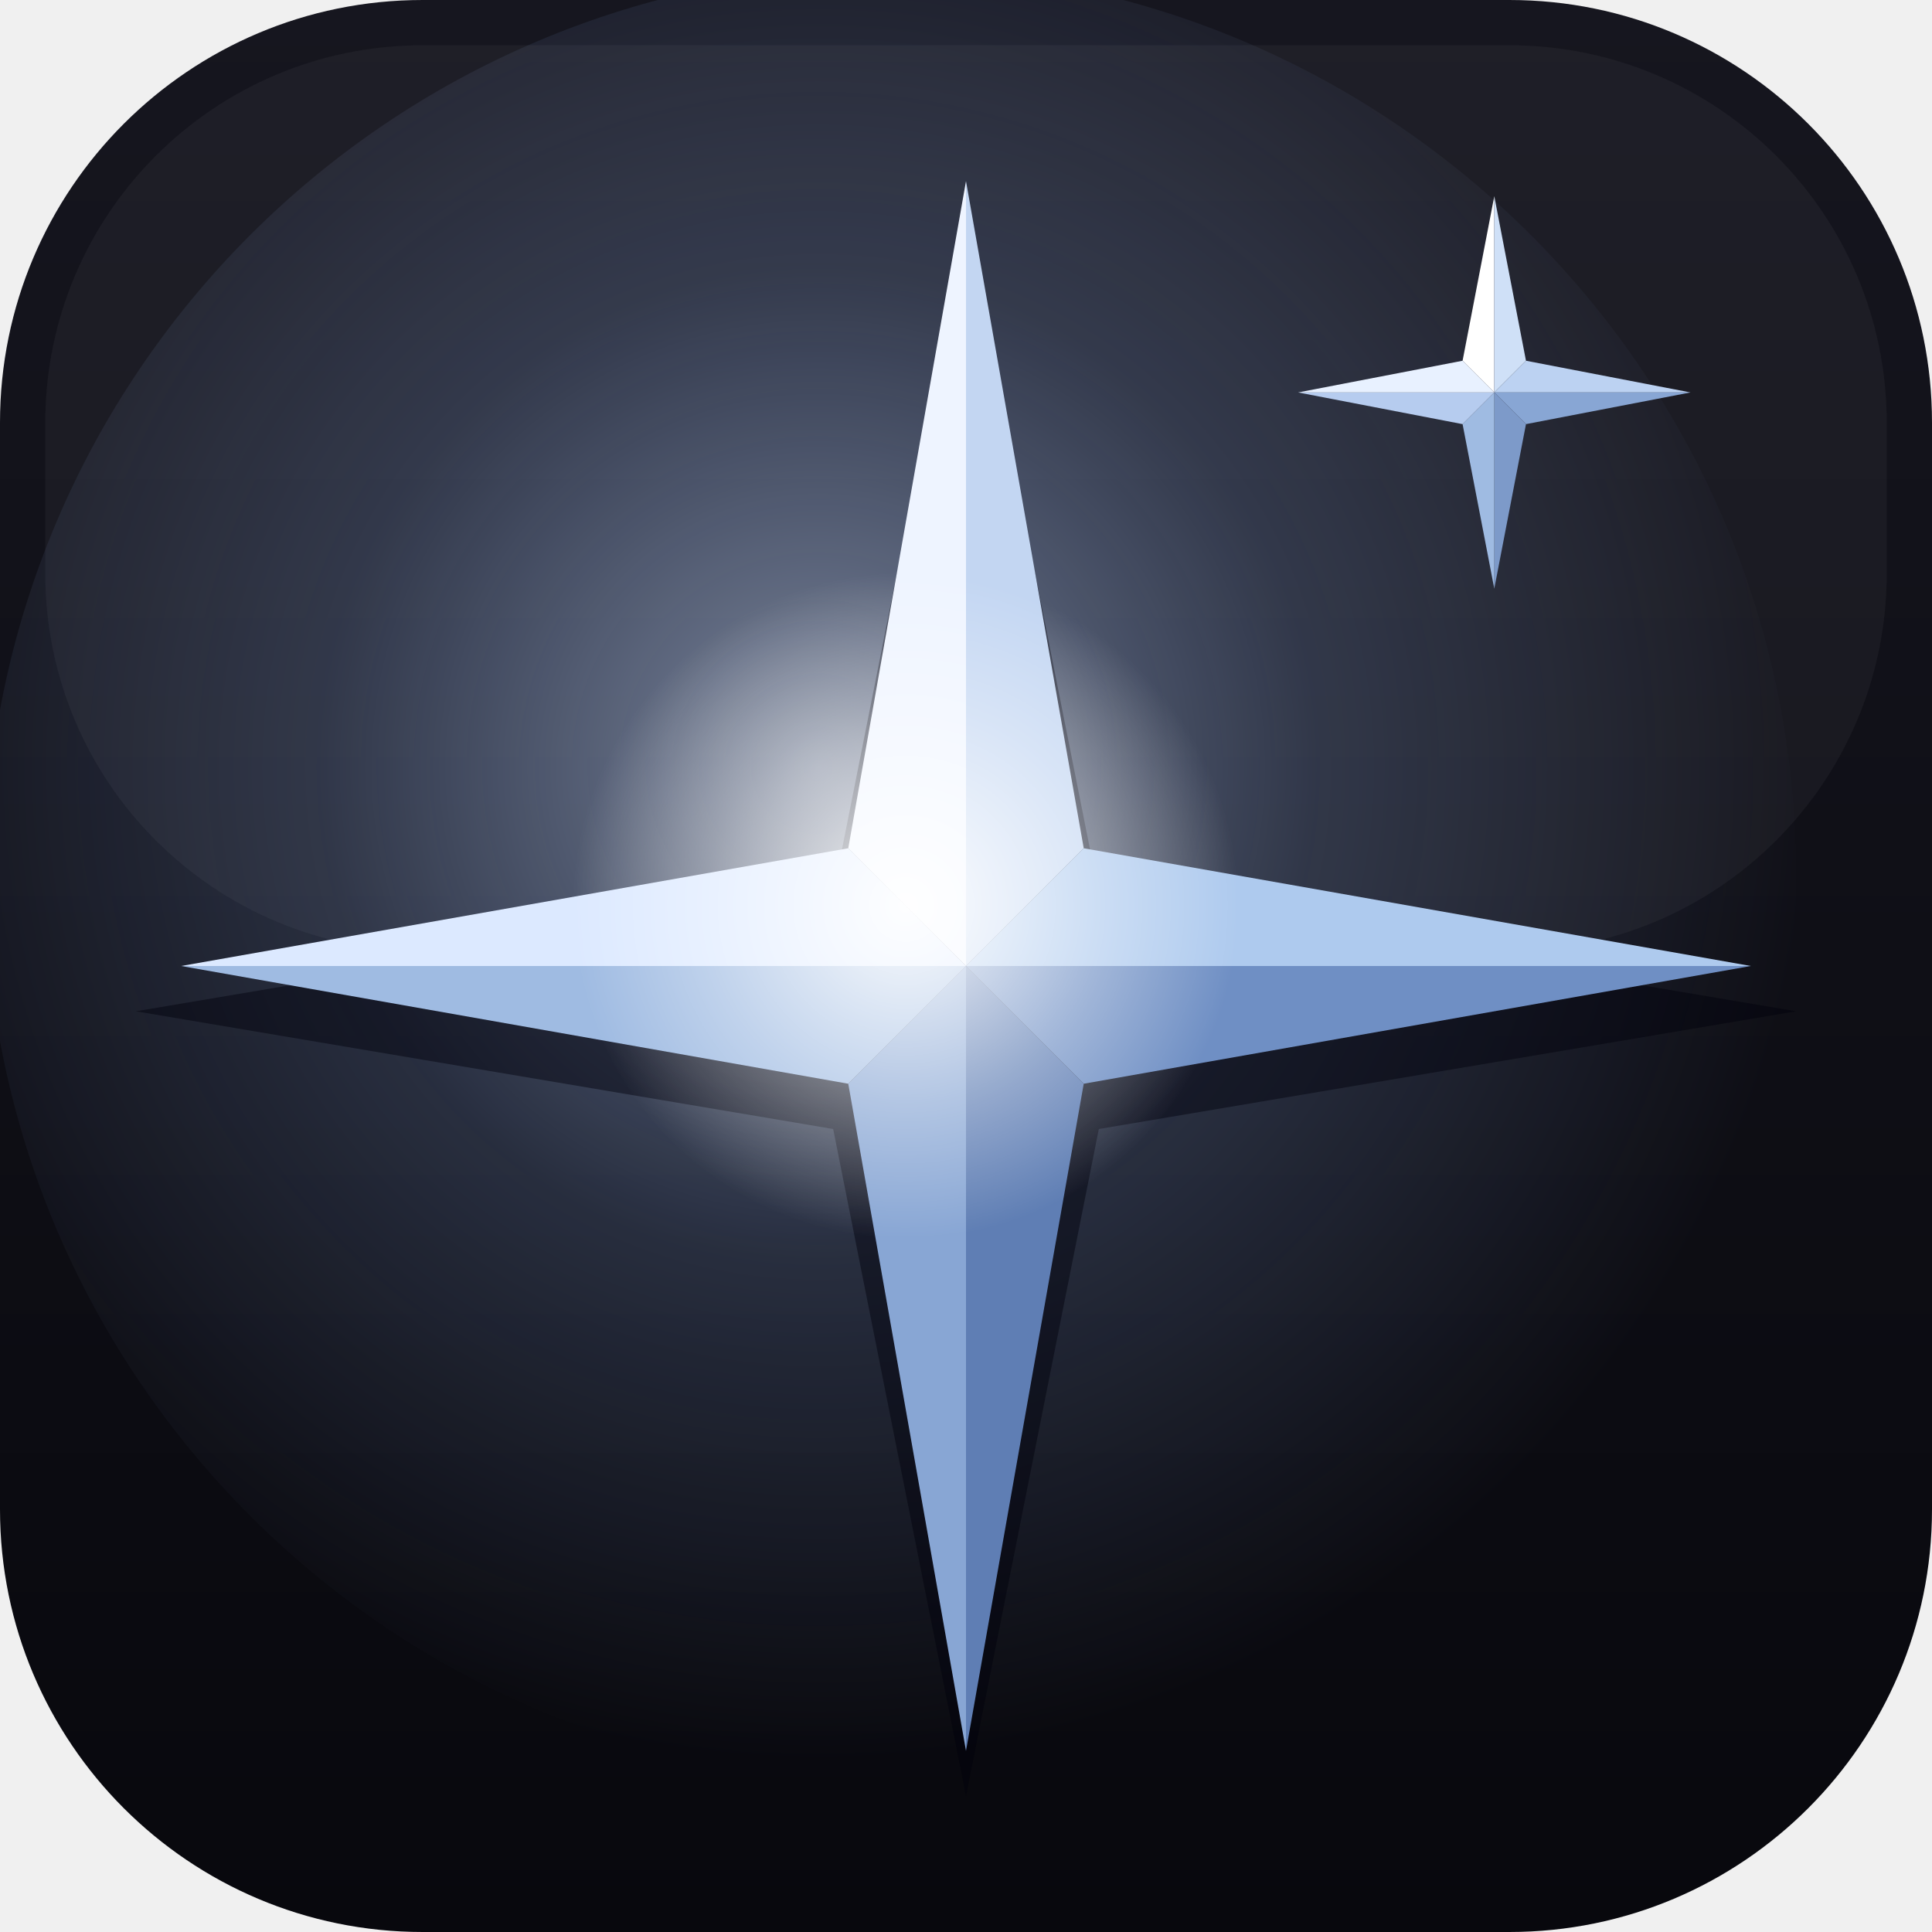
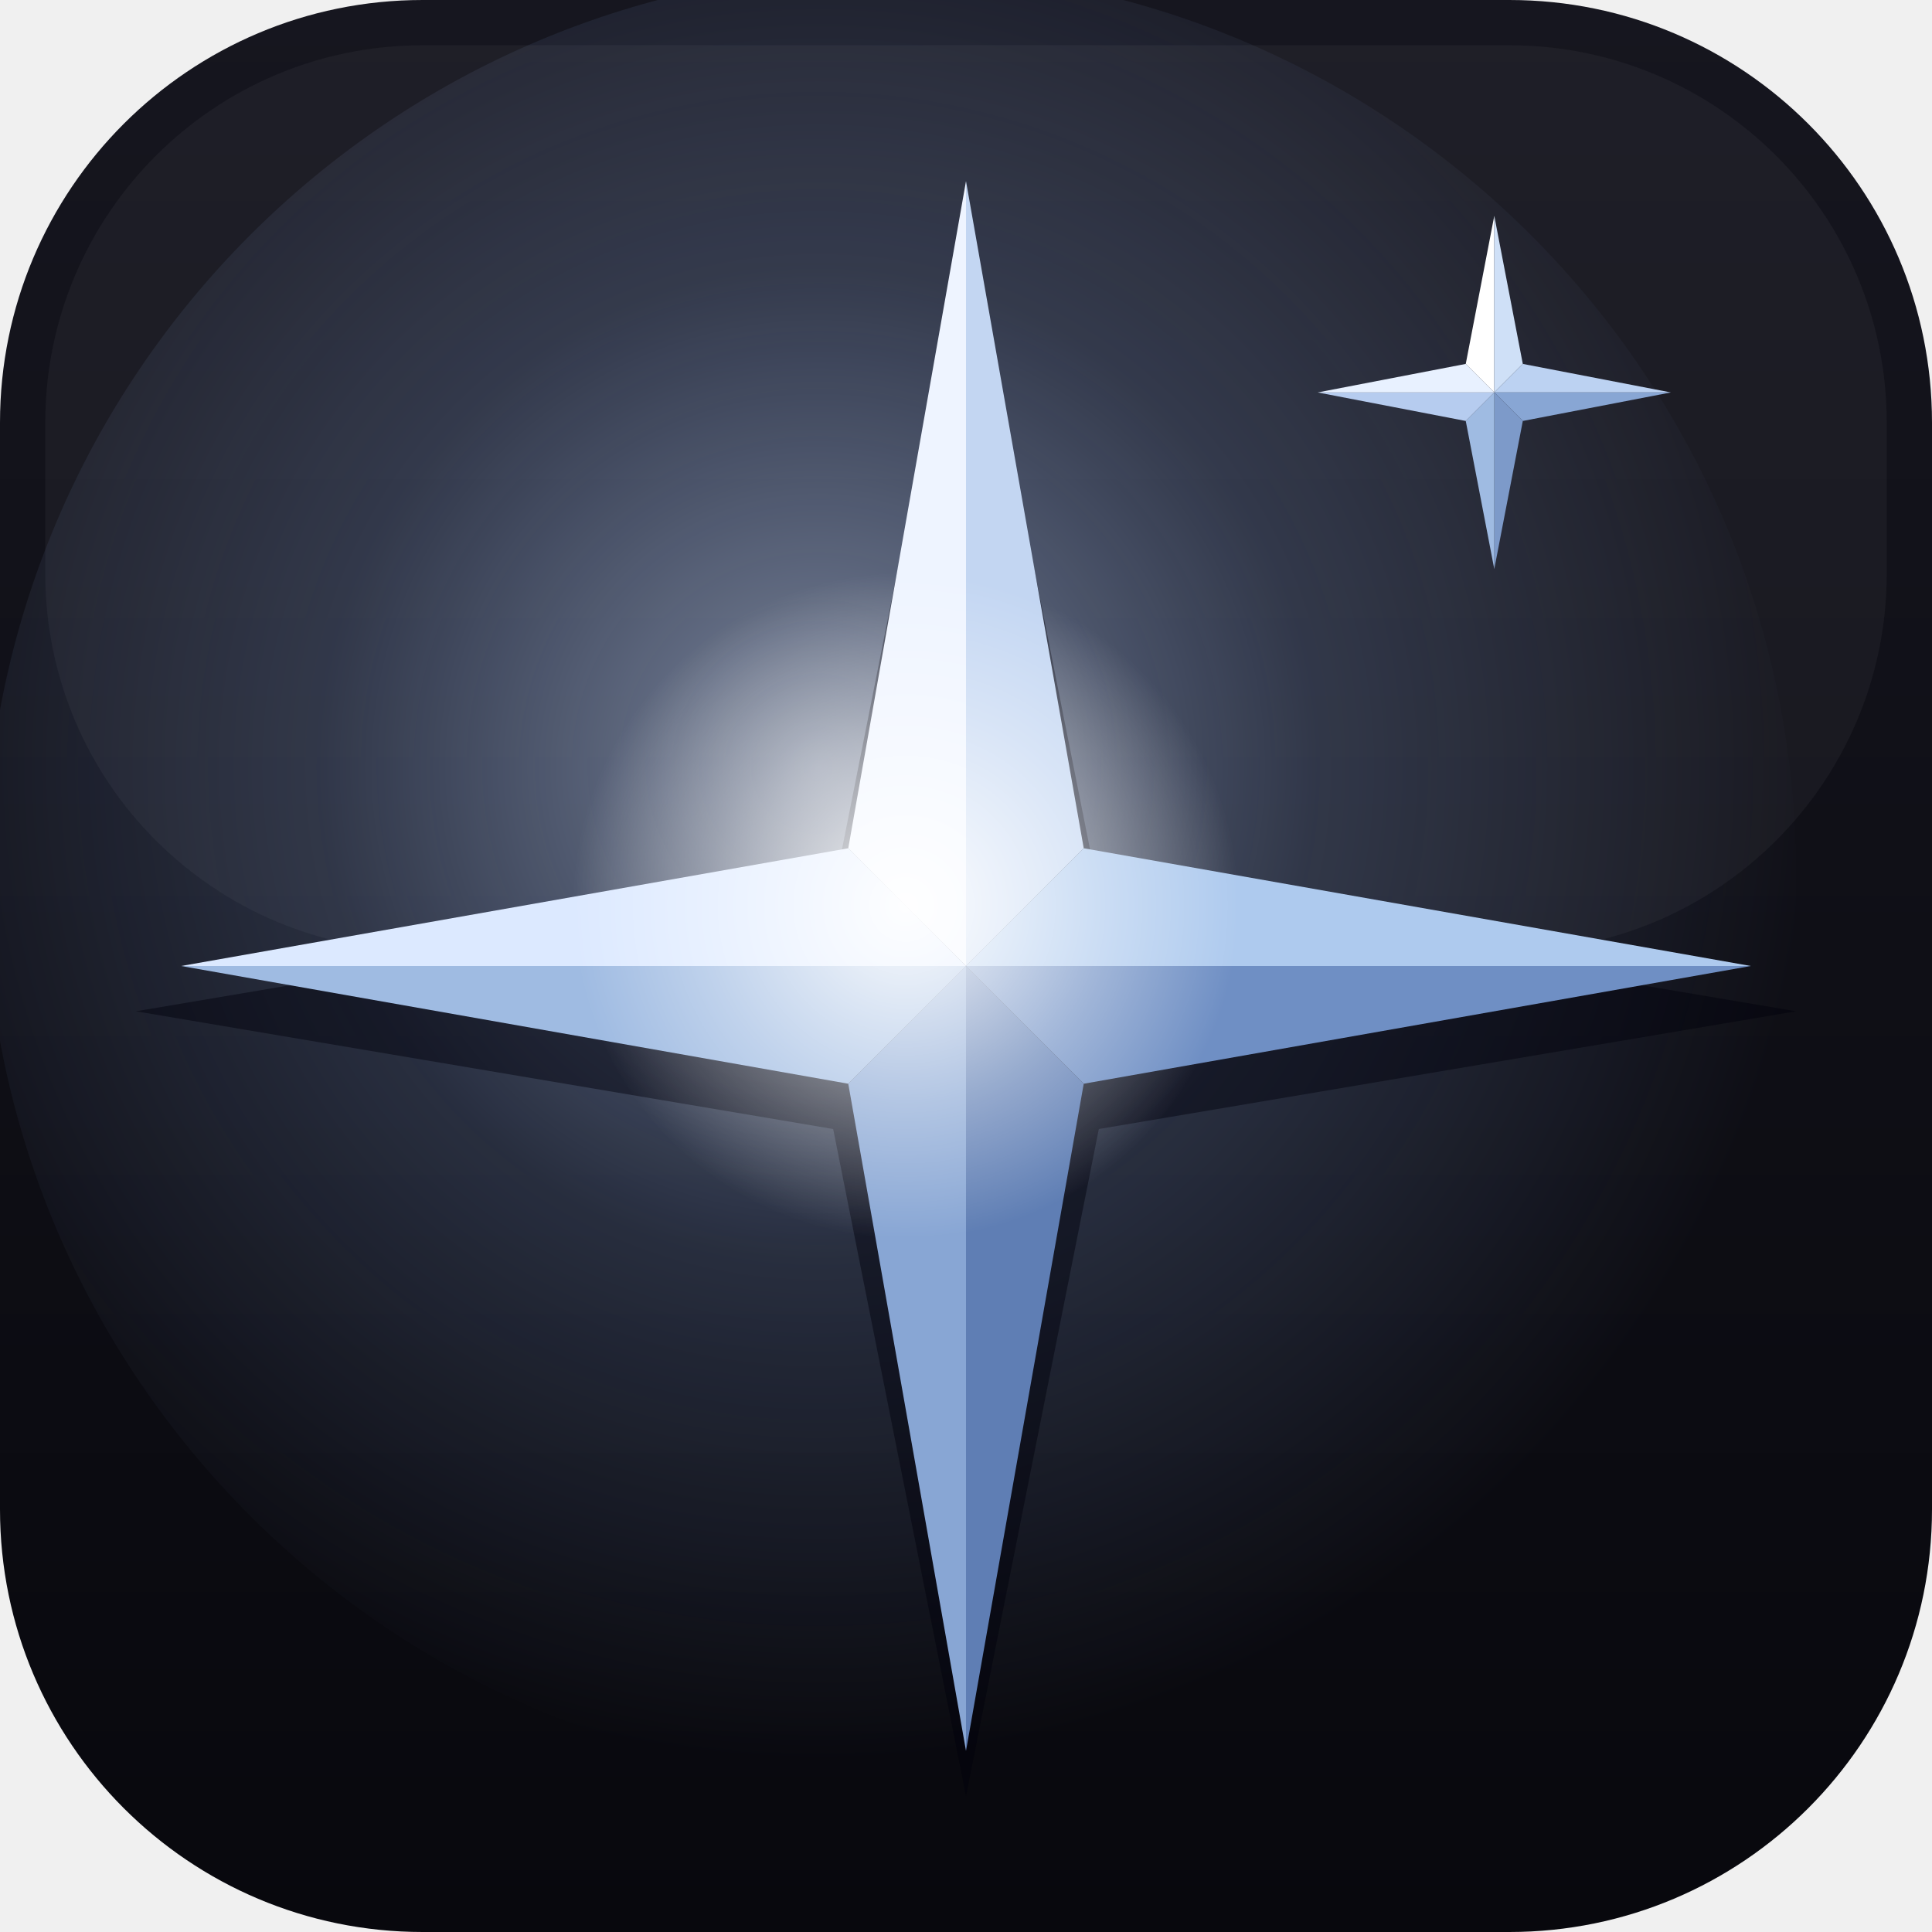
<svg xmlns="http://www.w3.org/2000/svg" width="256" height="256" viewBox="0 0 256 256">
  <defs>
    <linearGradient id="bg" x1="0" y1="0" x2="0" y2="1">
      <stop offset="0" stop-color="#16161f" />
      <stop offset="1" stop-color="#08080d" />
    </linearGradient>
    <radialGradient id="glow" cx="0.46" cy="0.44" r="0.55">
      <stop offset="0" stop-color="#cfe0ff" stop-opacity="0.55" />
      <stop offset="0.5" stop-color="#9ec0ff" stop-opacity="0.18" />
      <stop offset="1" stop-color="#9ec0ff" stop-opacity="0" />
    </radialGradient>
    <radialGradient id="core" cx="0.5" cy="0.5" r="0.5">
      <stop offset="0" stop-color="#ffffff" stop-opacity="0.95" />
      <stop offset="0.6" stop-color="#ffffff" stop-opacity="0.35" />
      <stop offset="1" stop-color="#ffffff" stop-opacity="0" />
    </radialGradient>
  </defs>
  <rect x="0" y="0" width="256" height="256" rx="56" ry="56" fill="url(#bg)" />
  <rect x="6" y="6" width="244" height="120" rx="50" ry="50" fill="#ffffff" opacity="0.04" />
  <ellipse cx="118" cy="116" rx="120" ry="120" fill="url(#glow)" />
  <polygon points="128,30 145.6,118.4 238,134 145.6,149.6 128,238 110.4,149.6 18,134 110.4,118.4" fill="#00010a" opacity="0.45" />
  <g stroke="none">
    <polygon points="128,128 112.4,112.4 128,24" fill="#eef4ff" />
    <polygon points="128,128 128,24 143.6,112.4" fill="#c3d6f2" />
    <polygon points="128,128 143.6,112.4 232,128" fill="#aecaee" />
    <polygon points="128,128 232,128 143.6,143.6" fill="#6f8fc4" />
    <polygon points="128,128 143.6,143.6 128,232" fill="#5f7eb4" />
    <polygon points="128,128 128,232 112.4,143.6" fill="#88a6d4" />
    <polygon points="128,128 112.4,143.6 24,128" fill="#9fbbe2" />
    <polygon points="128,128 24,128 112.4,112.4" fill="#dce9ff" />
  </g>
  <circle cx="120" cy="120" r="44" fill="url(#core)" />
-   <g stroke="none">
+   <g stroke="none" transform="translate(198,52) scale(0.9) translate(-198,-52)">
    <polygon points="198,52 193.8,47.8 198,26" fill="#ffffff" />
    <polygon points="198,52 198,26 202.2,47.8" fill="#cfe0f7" />
    <polygon points="198,52 202.2,47.8 224,52" fill="#bcd2f2" />
    <polygon points="198,52 224,52 202.2,56.2" fill="#88a6d4" />
    <polygon points="198,52 202.2,56.2 198,78" fill="#7d9ac9" />
    <polygon points="198,52 198,78 193.8,56.2" fill="#9fbbe2" />
    <polygon points="198,52 193.8,56.2 172,52" fill="#b6ccef" />
    <polygon points="198,52 172,52 193.8,47.8" fill="#e8f1ff" />
  </g>
</svg>
